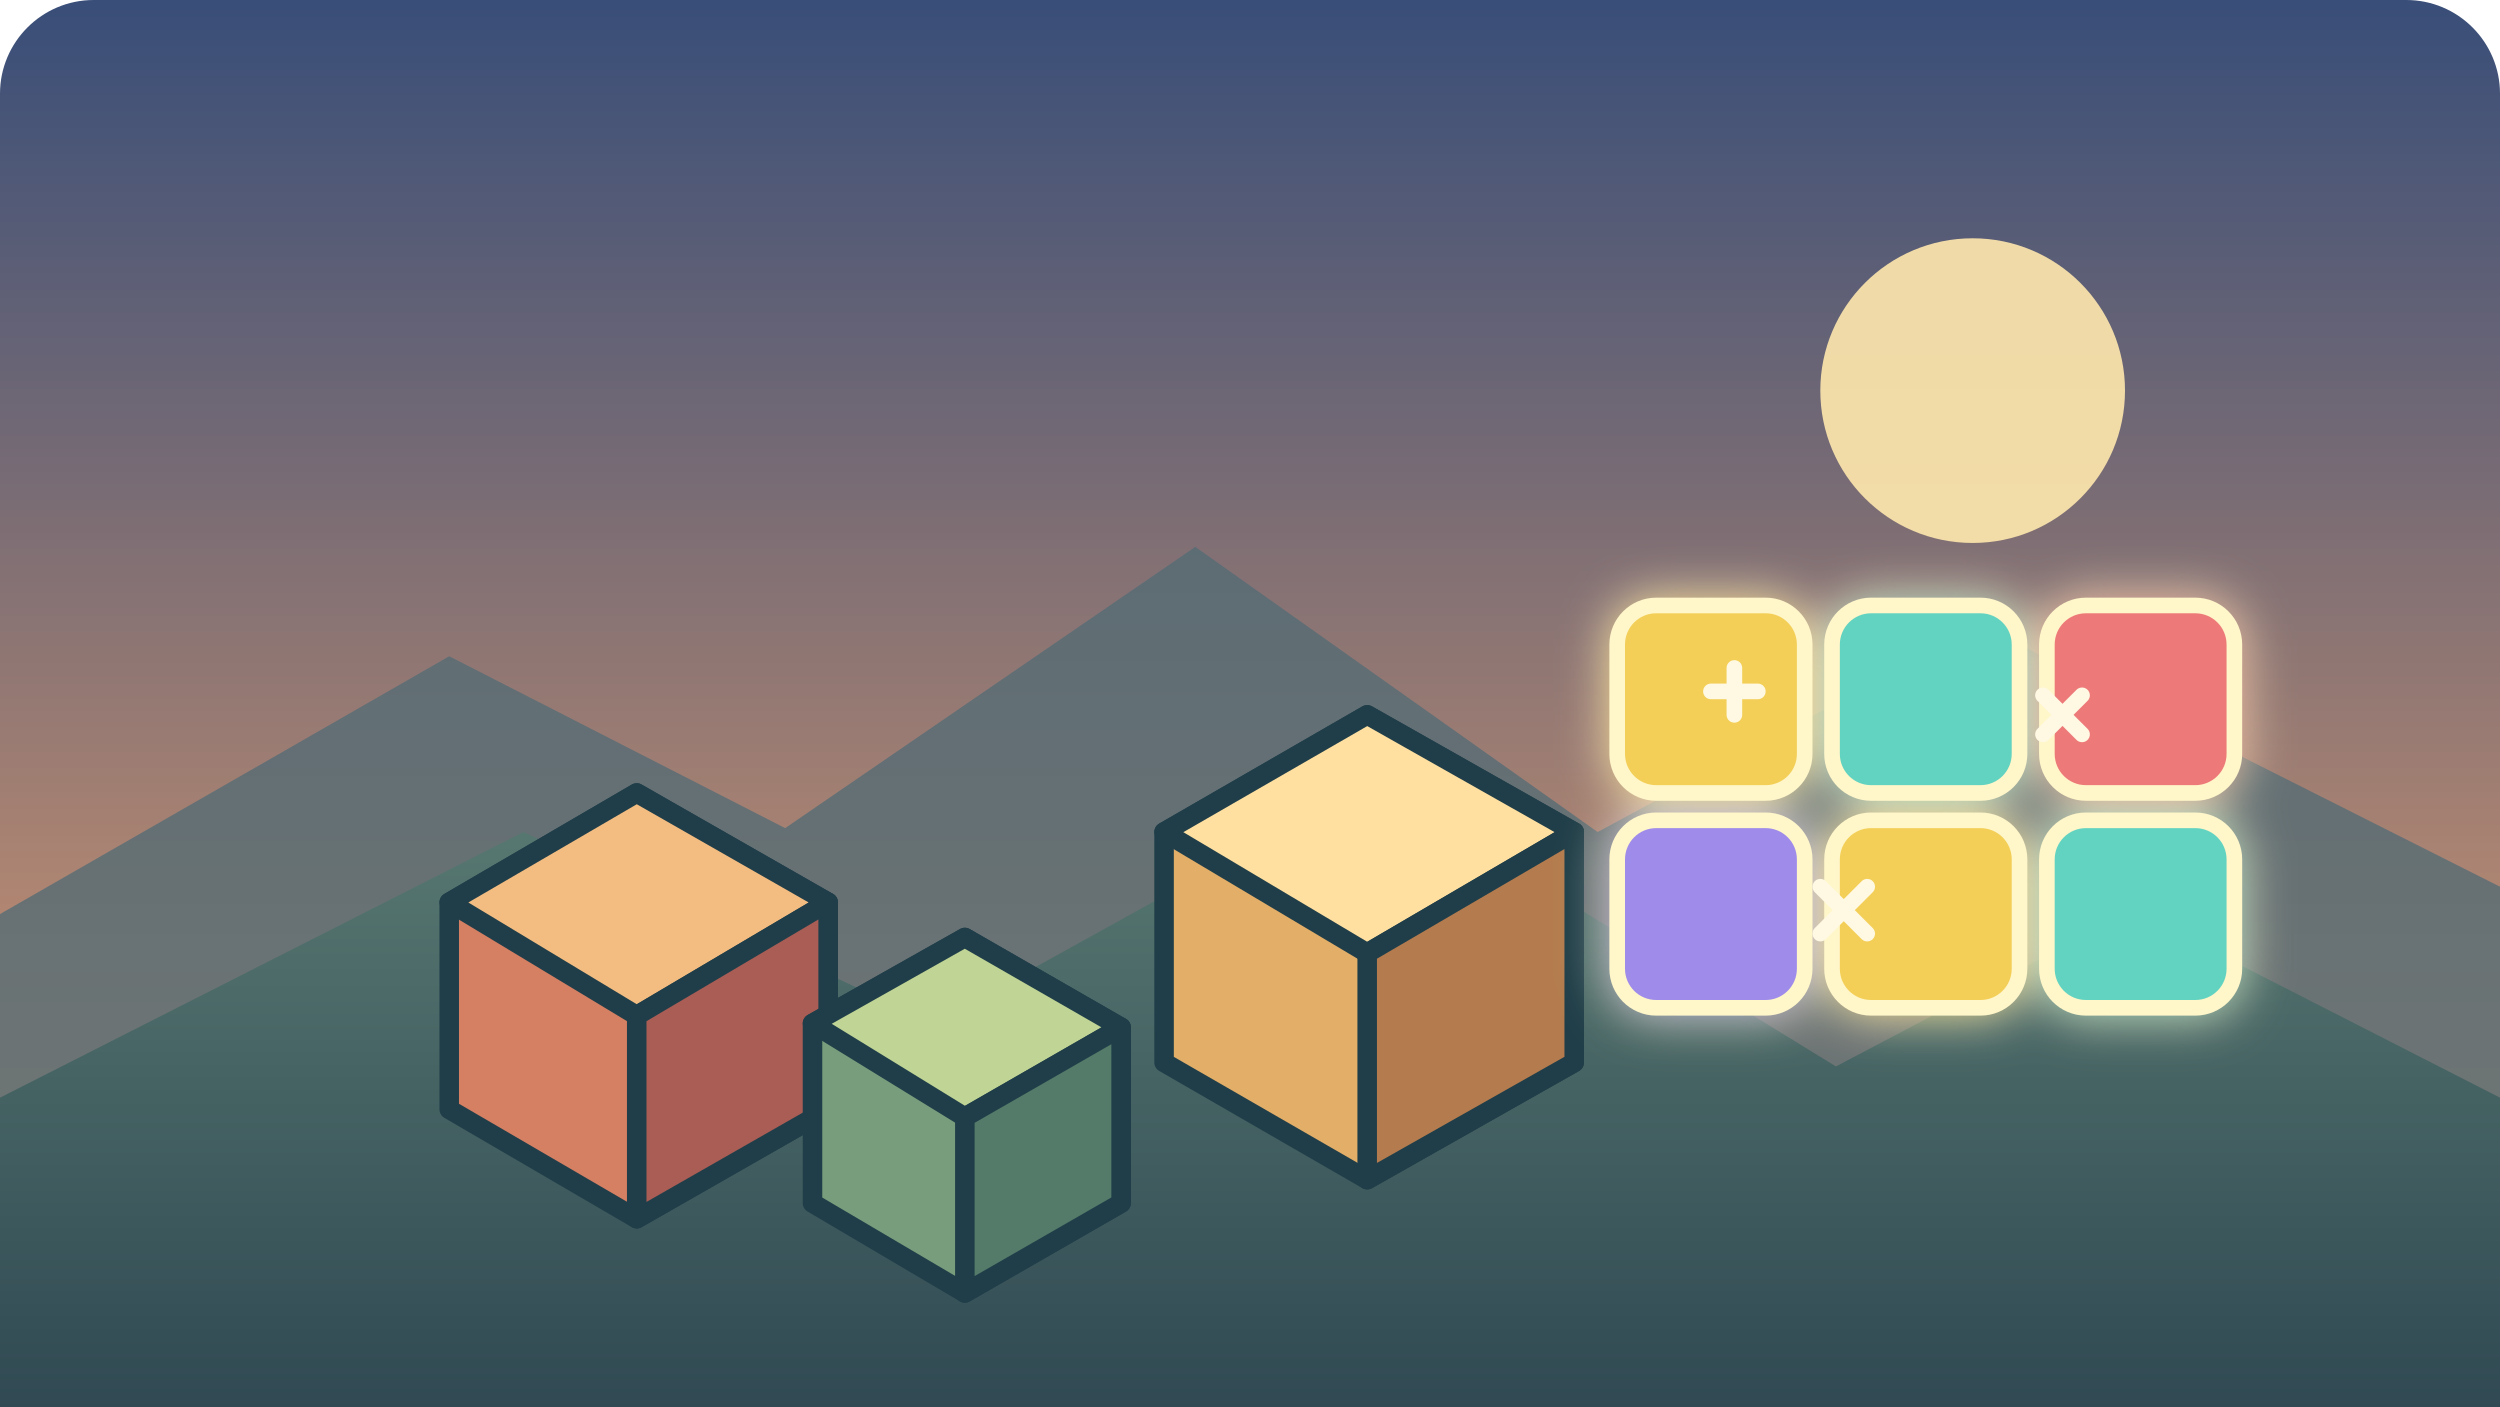
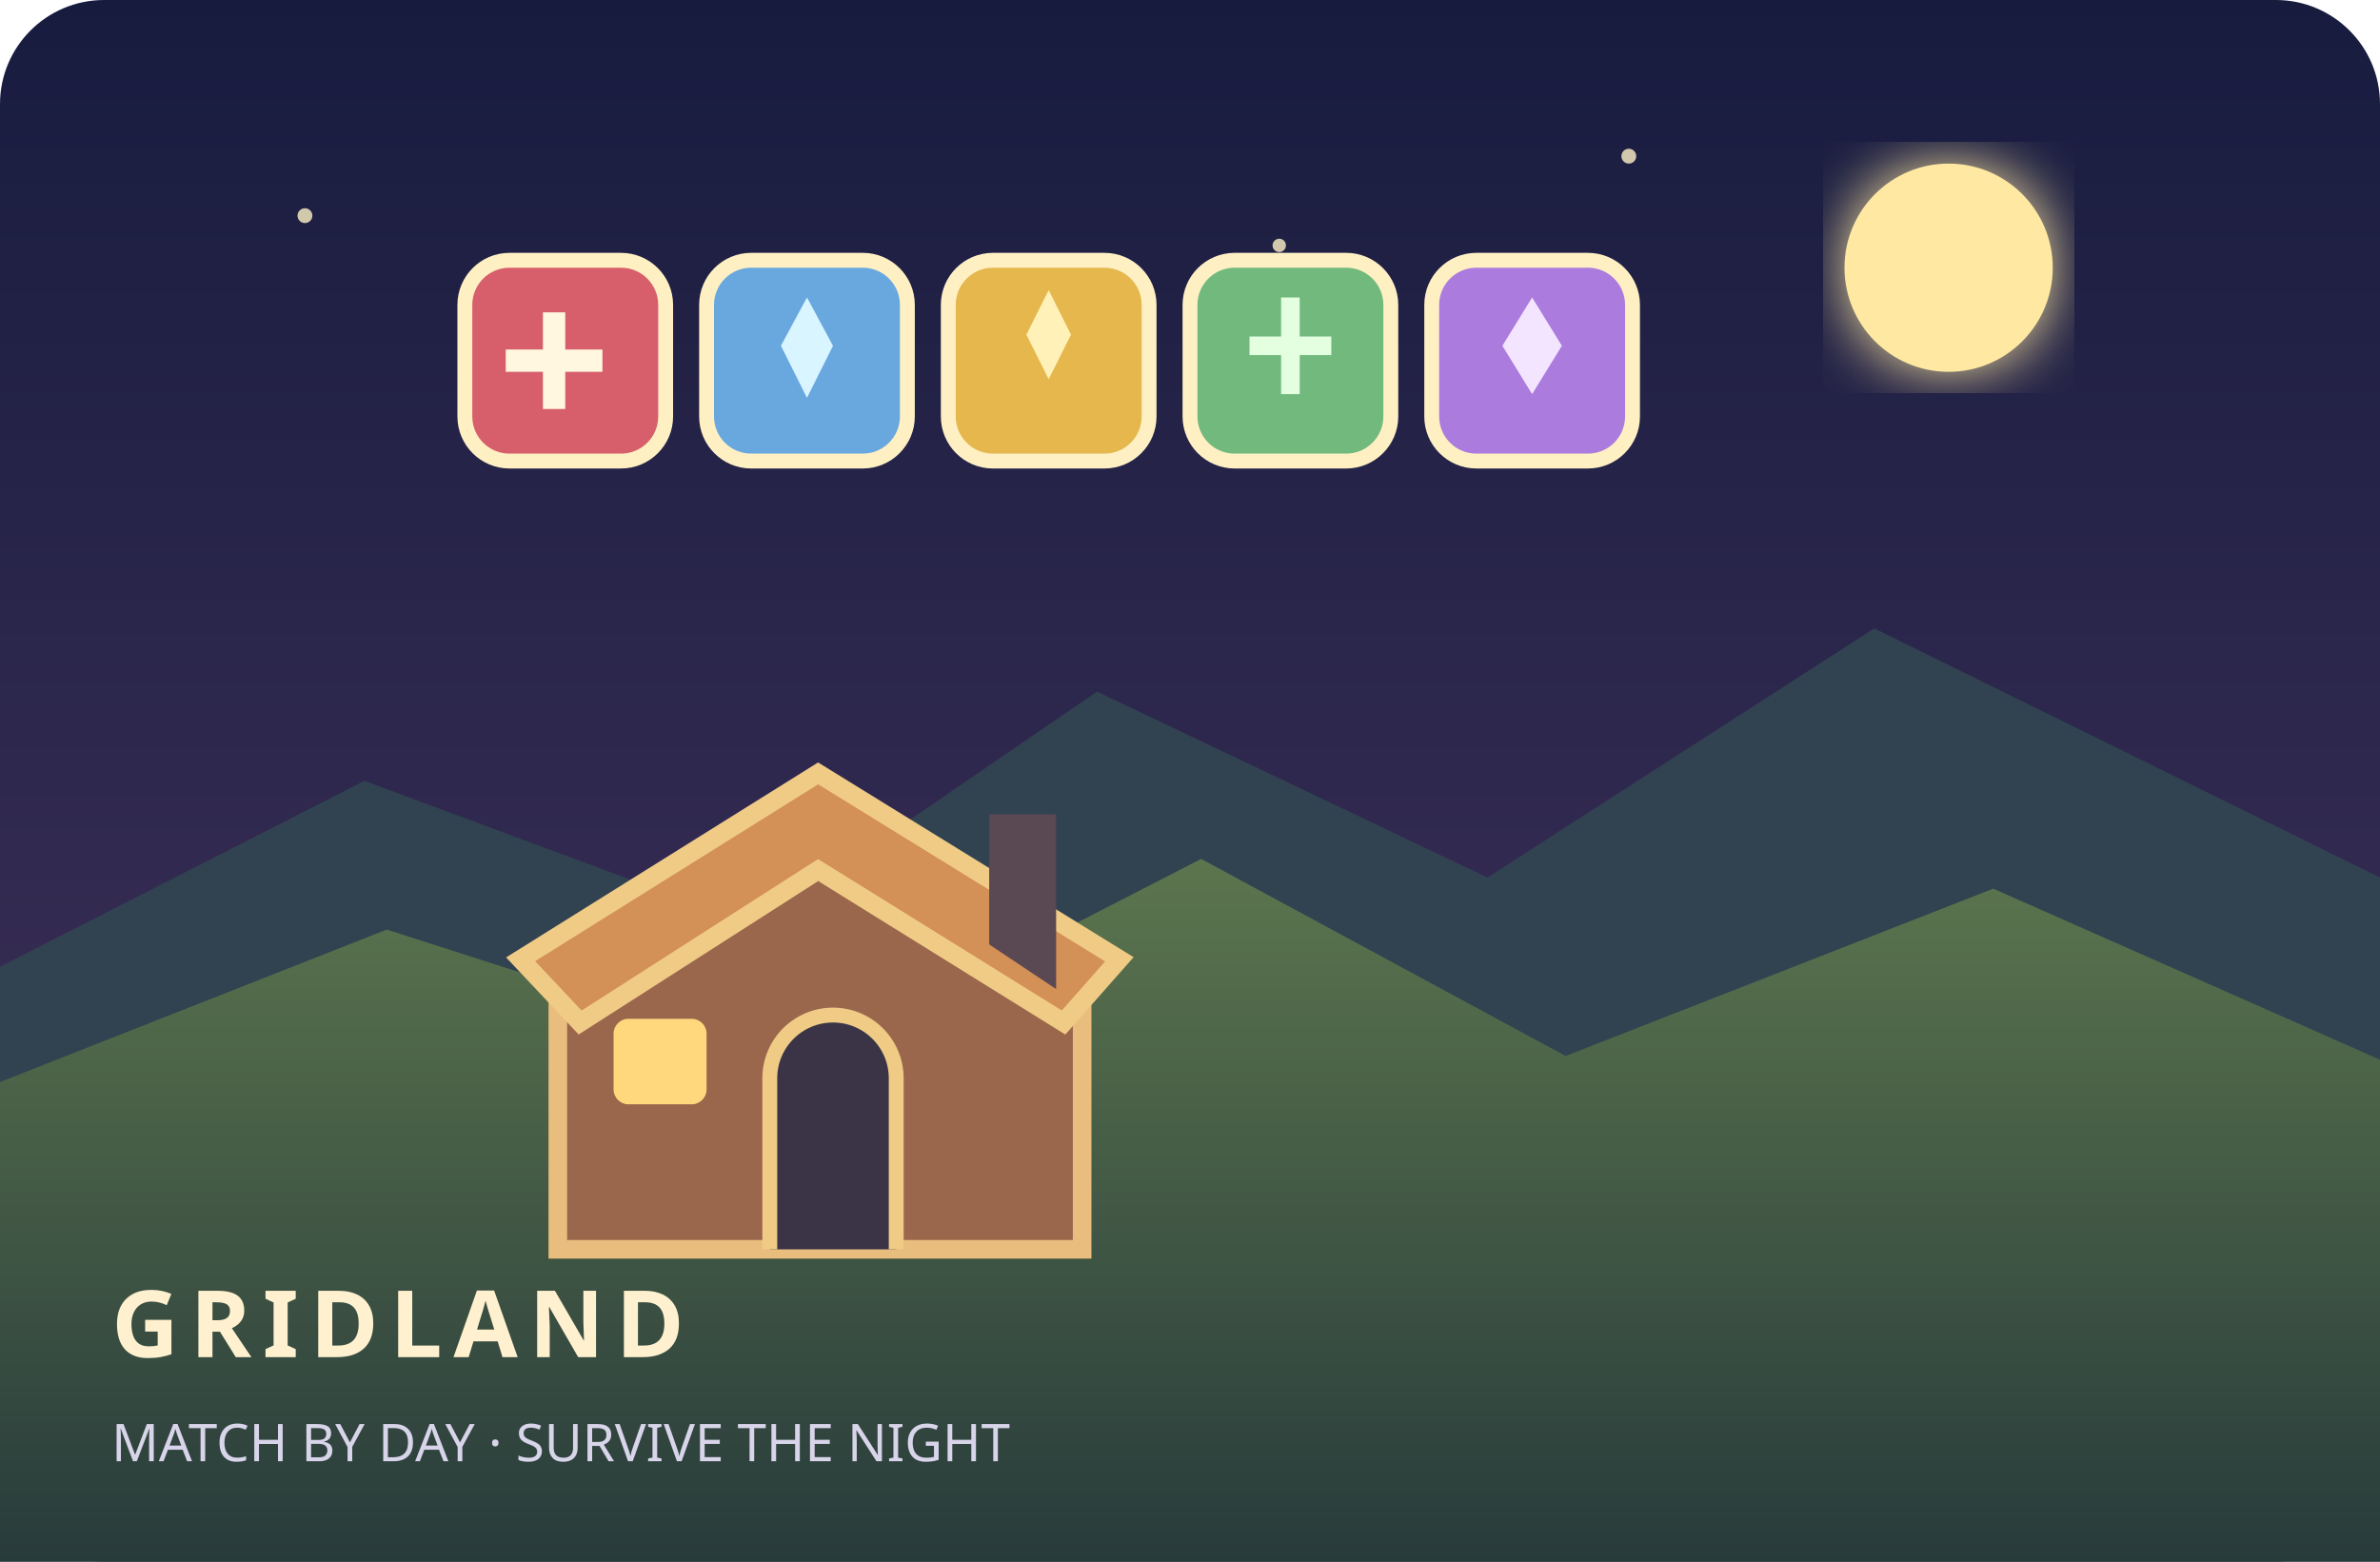
- <svg xmlns="http://www.w3.org/2000/svg" viewBox="0 0 640 360" role="img" aria-labelledby="title desc">
+ <svg xmlns="http://www.w3.org/2000/svg" viewBox="0 0 640 420" role="img" aria-labelledby="title desc">
  <defs>
    <linearGradient id="sky" x2="0" y2="1">
-       <stop stop-color="#394e78" />
-       <stop offset="1" stop-color="#f1a46e" />
+       <stop stop-color="#171c3f" />
+       <stop offset="1" stop-color="#47345d" />
    </linearGradient>
-     <linearGradient id="field" x2="0" y2="1">
-       <stop stop-color="#5a7b73" />
-       <stop offset="1" stop-color="#263d4b" />
+     <linearGradient id="land" x2="0" y2="1">
+       <stop stop-color="#5c754e" />
+       <stop offset="1" stop-color="#283b3b" />
    </linearGradient>
-     <filter id="glow" x="-40%" y="-40%" width="180%" height="180%">
-       <feGaussianBlur stdDeviation="6" result="b" />
+     <filter id="glow">
+       <feGaussianBlur stdDeviation="8" result="b" />
      <feMerge>
        <feMergeNode in="b" />
        <feMergeNode in="SourceGraphic" />
      </feMerge>
    </filter>
  </defs>
-   <rect width="640" height="360" rx="24" fill="url(#sky)" />
-   <circle cx="505" cy="100" r="39" fill="#ffe8ad" opacity=".9" />
-   <path d="M0 234 115 168l86 44 105-72 103 73 98-53 133 67v133H0Z" fill="#536b75" opacity=".78" />
-   <path d="M0 281 134 213l105 49 112-62 119 73 76-40 94 48v119H0Z" fill="url(#field)" />
-   <g stroke="#203e49" stroke-width="5" stroke-linejoin="round">
-     <path d="m115 231 48-28 49 28v53l-49 28-48-28Z" fill="#d57f63" />
-     <path d="m163 203 49 28-49 29-48-29Z" fill="#f3bd82" />
-     <path d="m212 231-49 29v52l49-28Z" fill="#a95d55" />
-     <path d="m208 262 39-22 40 23v45l-40 23-39-23Z" fill="#789d7c" />
-     <path d="m247 240 40 23-40 23-39-24Z" fill="#bfd495" />
-     <path d="m287 263-40 23v45l40-23Z" fill="#547b69" />
-     <path d="m298 213 52-30 53 30v59l-53 30-52-30Z" fill="#e2ae68" />
-     <path d="m350 183 53 30-53 31-52-31Z" fill="#ffe0a1" />
-     <path d="m403 213-53 31v58l53-30Z" fill="#b47c4e" />
+   <rect width="640" height="420" rx="28" fill="url(#sky)" />
+   <circle cx="524" cy="72" r="28" fill="#ffe8a1" filter="url(#glow)" />
+   <g fill="#fff3c7" opacity=".8">
+     <circle cx="82" cy="58" r="2" />
+     <circle cx="170" cy="88" r="2" />
+     <circle cx="438" cy="42" r="2" />
+     <circle cx="344" cy="66" r="1.8" />
  </g>
-   <g filter="url(#glow)" stroke="#fff6c9" stroke-width="4">
-     <rect x="414" y="155" width="48" height="48" rx="10" fill="#f3cf58" />
-     <rect x="469" y="155" width="48" height="48" rx="10" fill="#63d3c1" />
-     <rect x="524" y="155" width="48" height="48" rx="10" fill="#ed7a79" />
-     <rect x="414" y="210" width="48" height="48" rx="10" fill="#9e8bea" />
-     <rect x="469" y="210" width="48" height="48" rx="10" fill="#f3cf58" />
-     <rect x="524" y="210" width="48" height="48" rx="10" fill="#63d3c1" />
+   <path d="M0 260 98 210l105 39 92-63 105 50 104-67 136 67v184H0Z" fill="#314251" />
+   <path d="M0 291 104 250l112 36 107-55 98 53 115-45 104 46v135H0Z" fill="url(#land)" />
+   <g transform="translate(145 170)">
+     <path d="M5 166V87l70-42 71 42v79Z" fill="#9a674d" stroke="#e8bd7d" stroke-width="5" />
+     <path d="m-5 88 80-50 81 50-15 17-66-41-64 41Z" fill="#d39057" stroke="#f0cb86" stroke-width="5" />
+     <path d="M62 166v-46a17 17 0 0 1 34 0v46" fill="#3b3446" stroke="#f0cb86" stroke-width="4" />
+     <rect x="20" y="104" width="25" height="23" rx="4" fill="#ffd87d" />
+     <path d="M121 84v-35h18v47" fill="#5a4852" />
  </g>
-   <path d="M438 177h12m-6-6v12m79-5 10 10m0-10-10 10m-57 39 12 12m0-12-12 12" stroke="#fff9e4" stroke-width="4" stroke-linecap="round" />
+   <g stroke="#fff0c4" stroke-width="4" stroke-linejoin="round">
+     <rect x="125" y="70" width="54" height="54" rx="12" fill="#d75f6c" />
+     <path d="M149 84v26m-13-13h26" stroke="#fff7df" stroke-width="6" />
+     <rect x="190" y="70" width="54" height="54" rx="12" fill="#69a8df" />
+     <path d="m217 80 7 13-7 14-7-14Z" fill="#d9f5ff" stroke="none" />
+     <rect x="255" y="70" width="54" height="54" rx="12" fill="#e5b74d" />
+     <path d="m282 78 6 12-6 12-6-12Z" fill="#fff1b7" stroke="none" />
+     <rect x="320" y="70" width="54" height="54" rx="12" fill="#72b97e" />
+     <path d="M347 80v26m-11-13h22" stroke="#e4ffe0" stroke-width="5" />
+     <rect x="385" y="70" width="54" height="54" rx="12" fill="#ab7bdd" />
+     <path d="m412 80 8 13-8 13-8-13Z" fill="#f3e5ff" stroke="none" />
+   </g>
+   <text x="30" y="365" fill="#fff1cf" font-family="system-ui,sans-serif" font-size="25" font-weight="800" letter-spacing="3">GRIDLAND</text>
+   <text x="30" y="393" fill="#d8d4e9" font-family="system-ui,sans-serif" font-size="14">MATCH BY DAY · SURVIVE THE NIGHT</text>
</svg>
